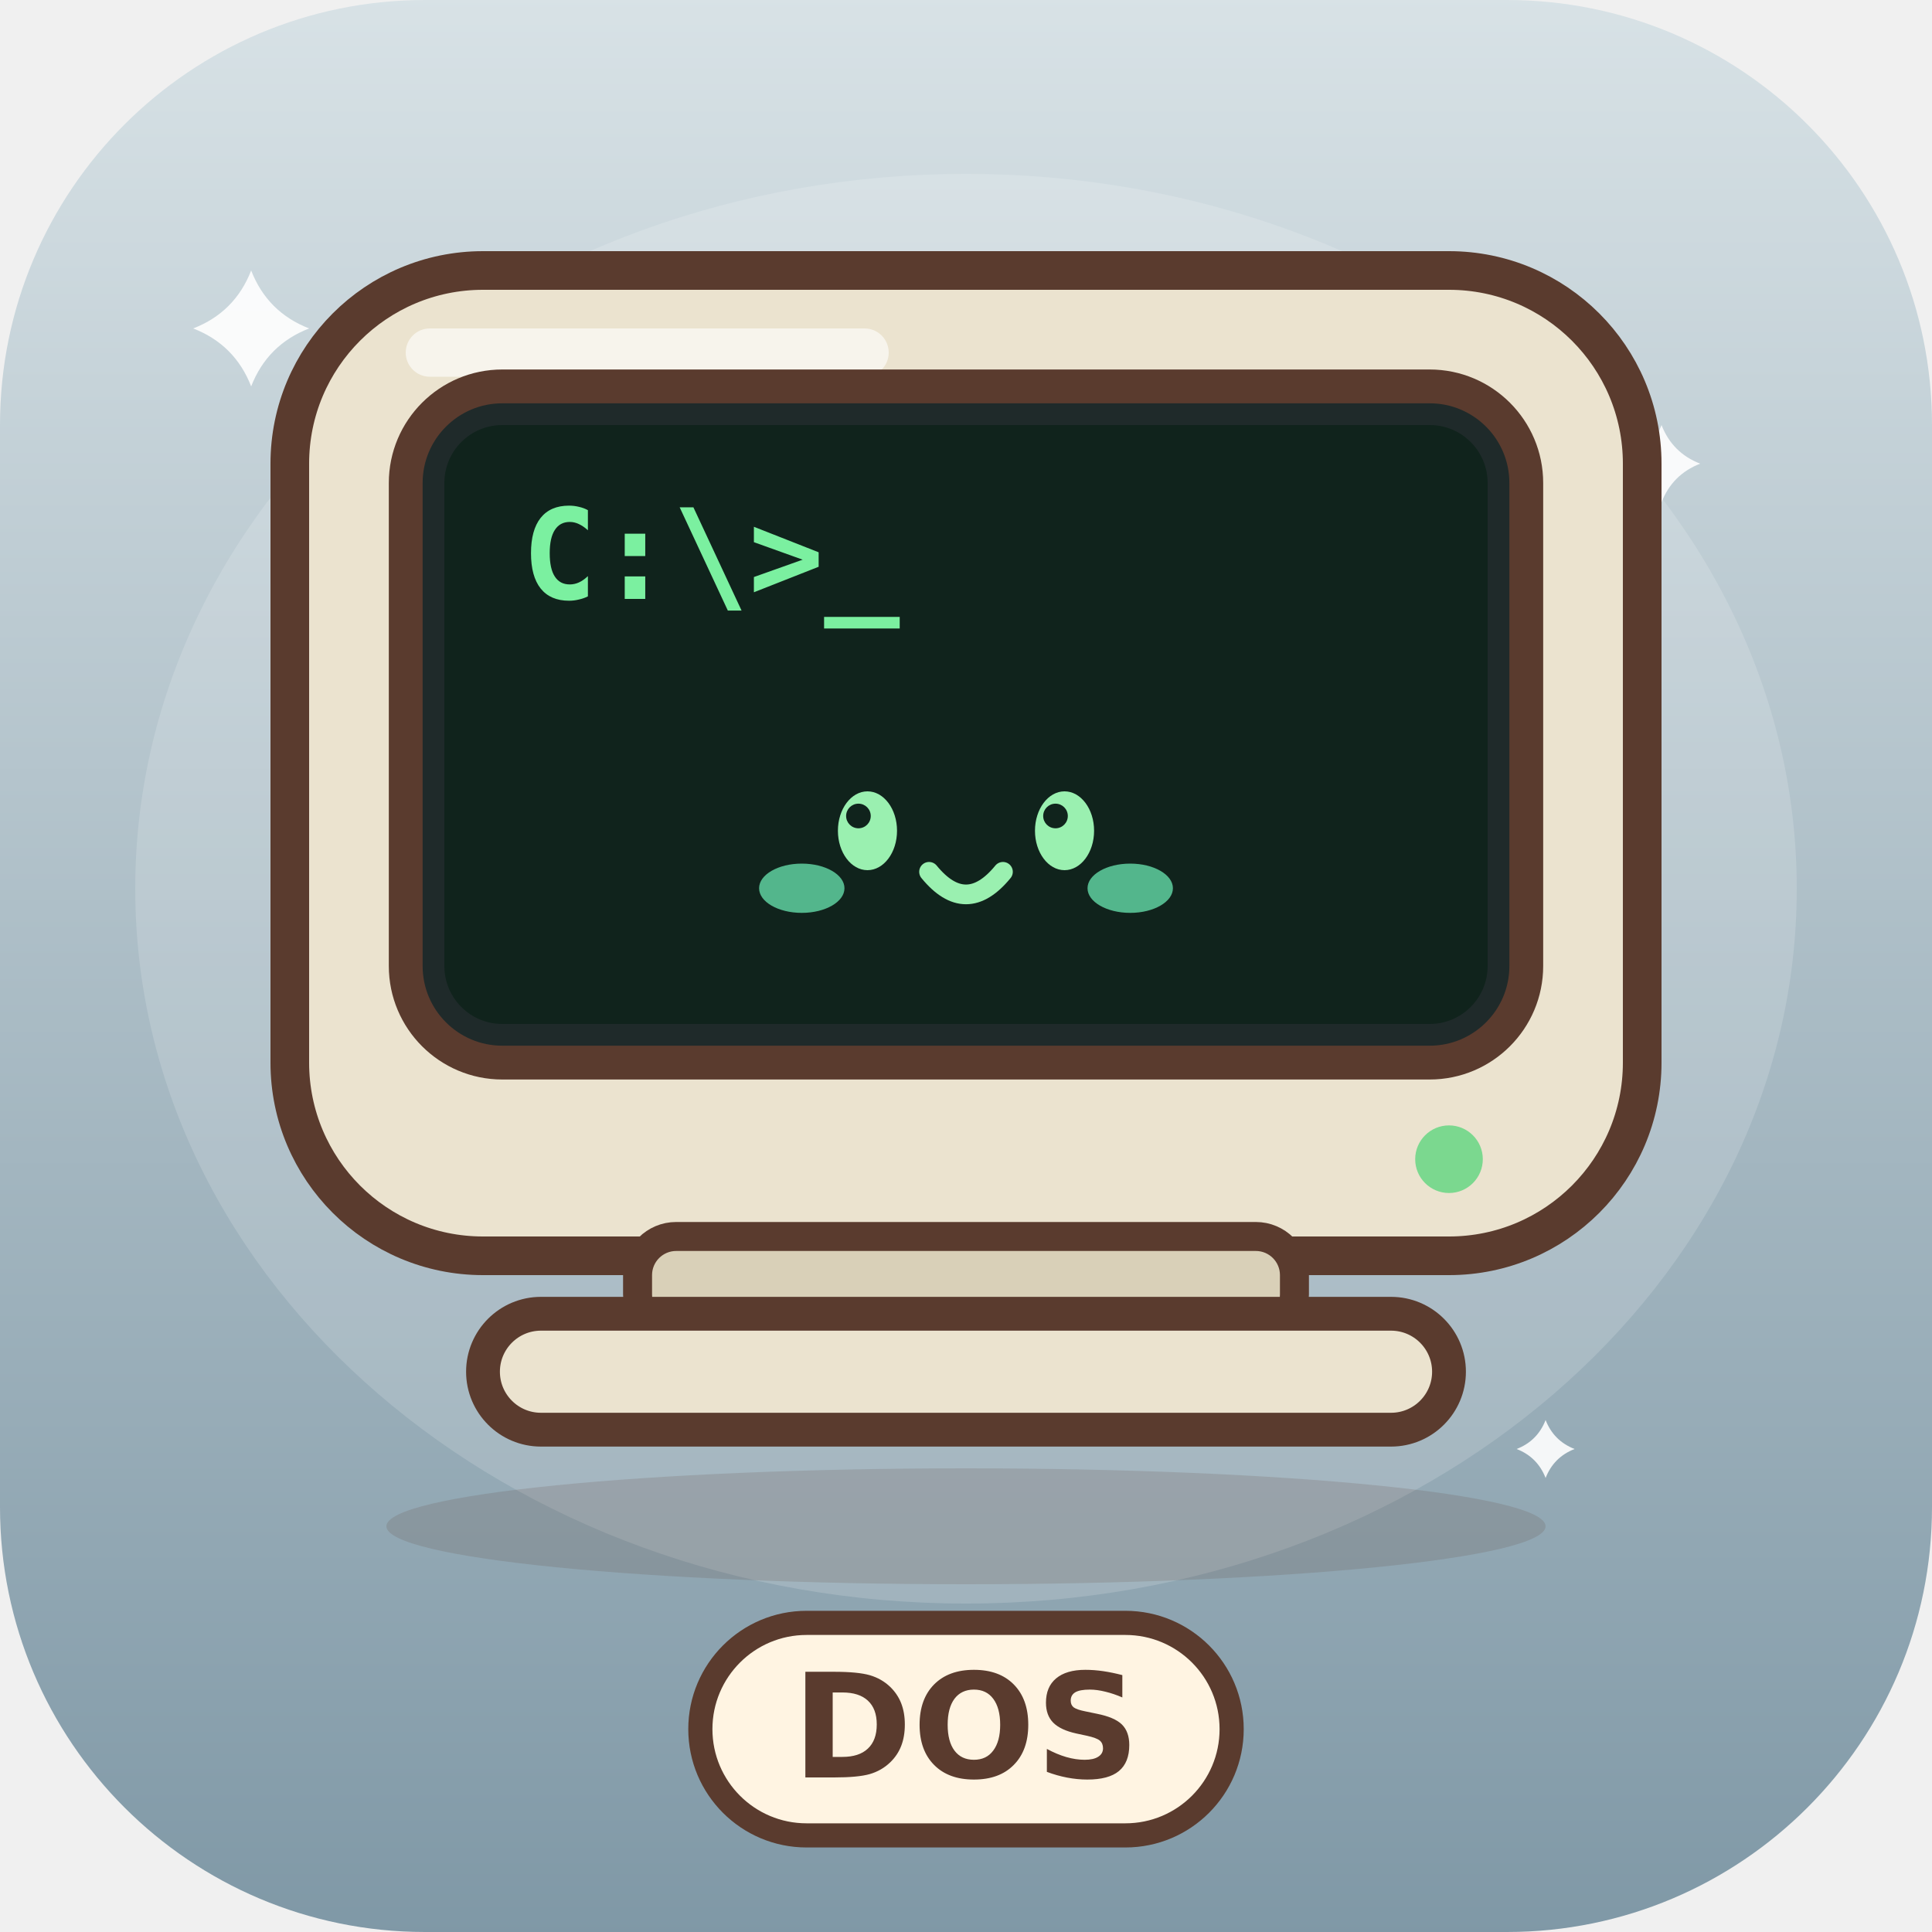
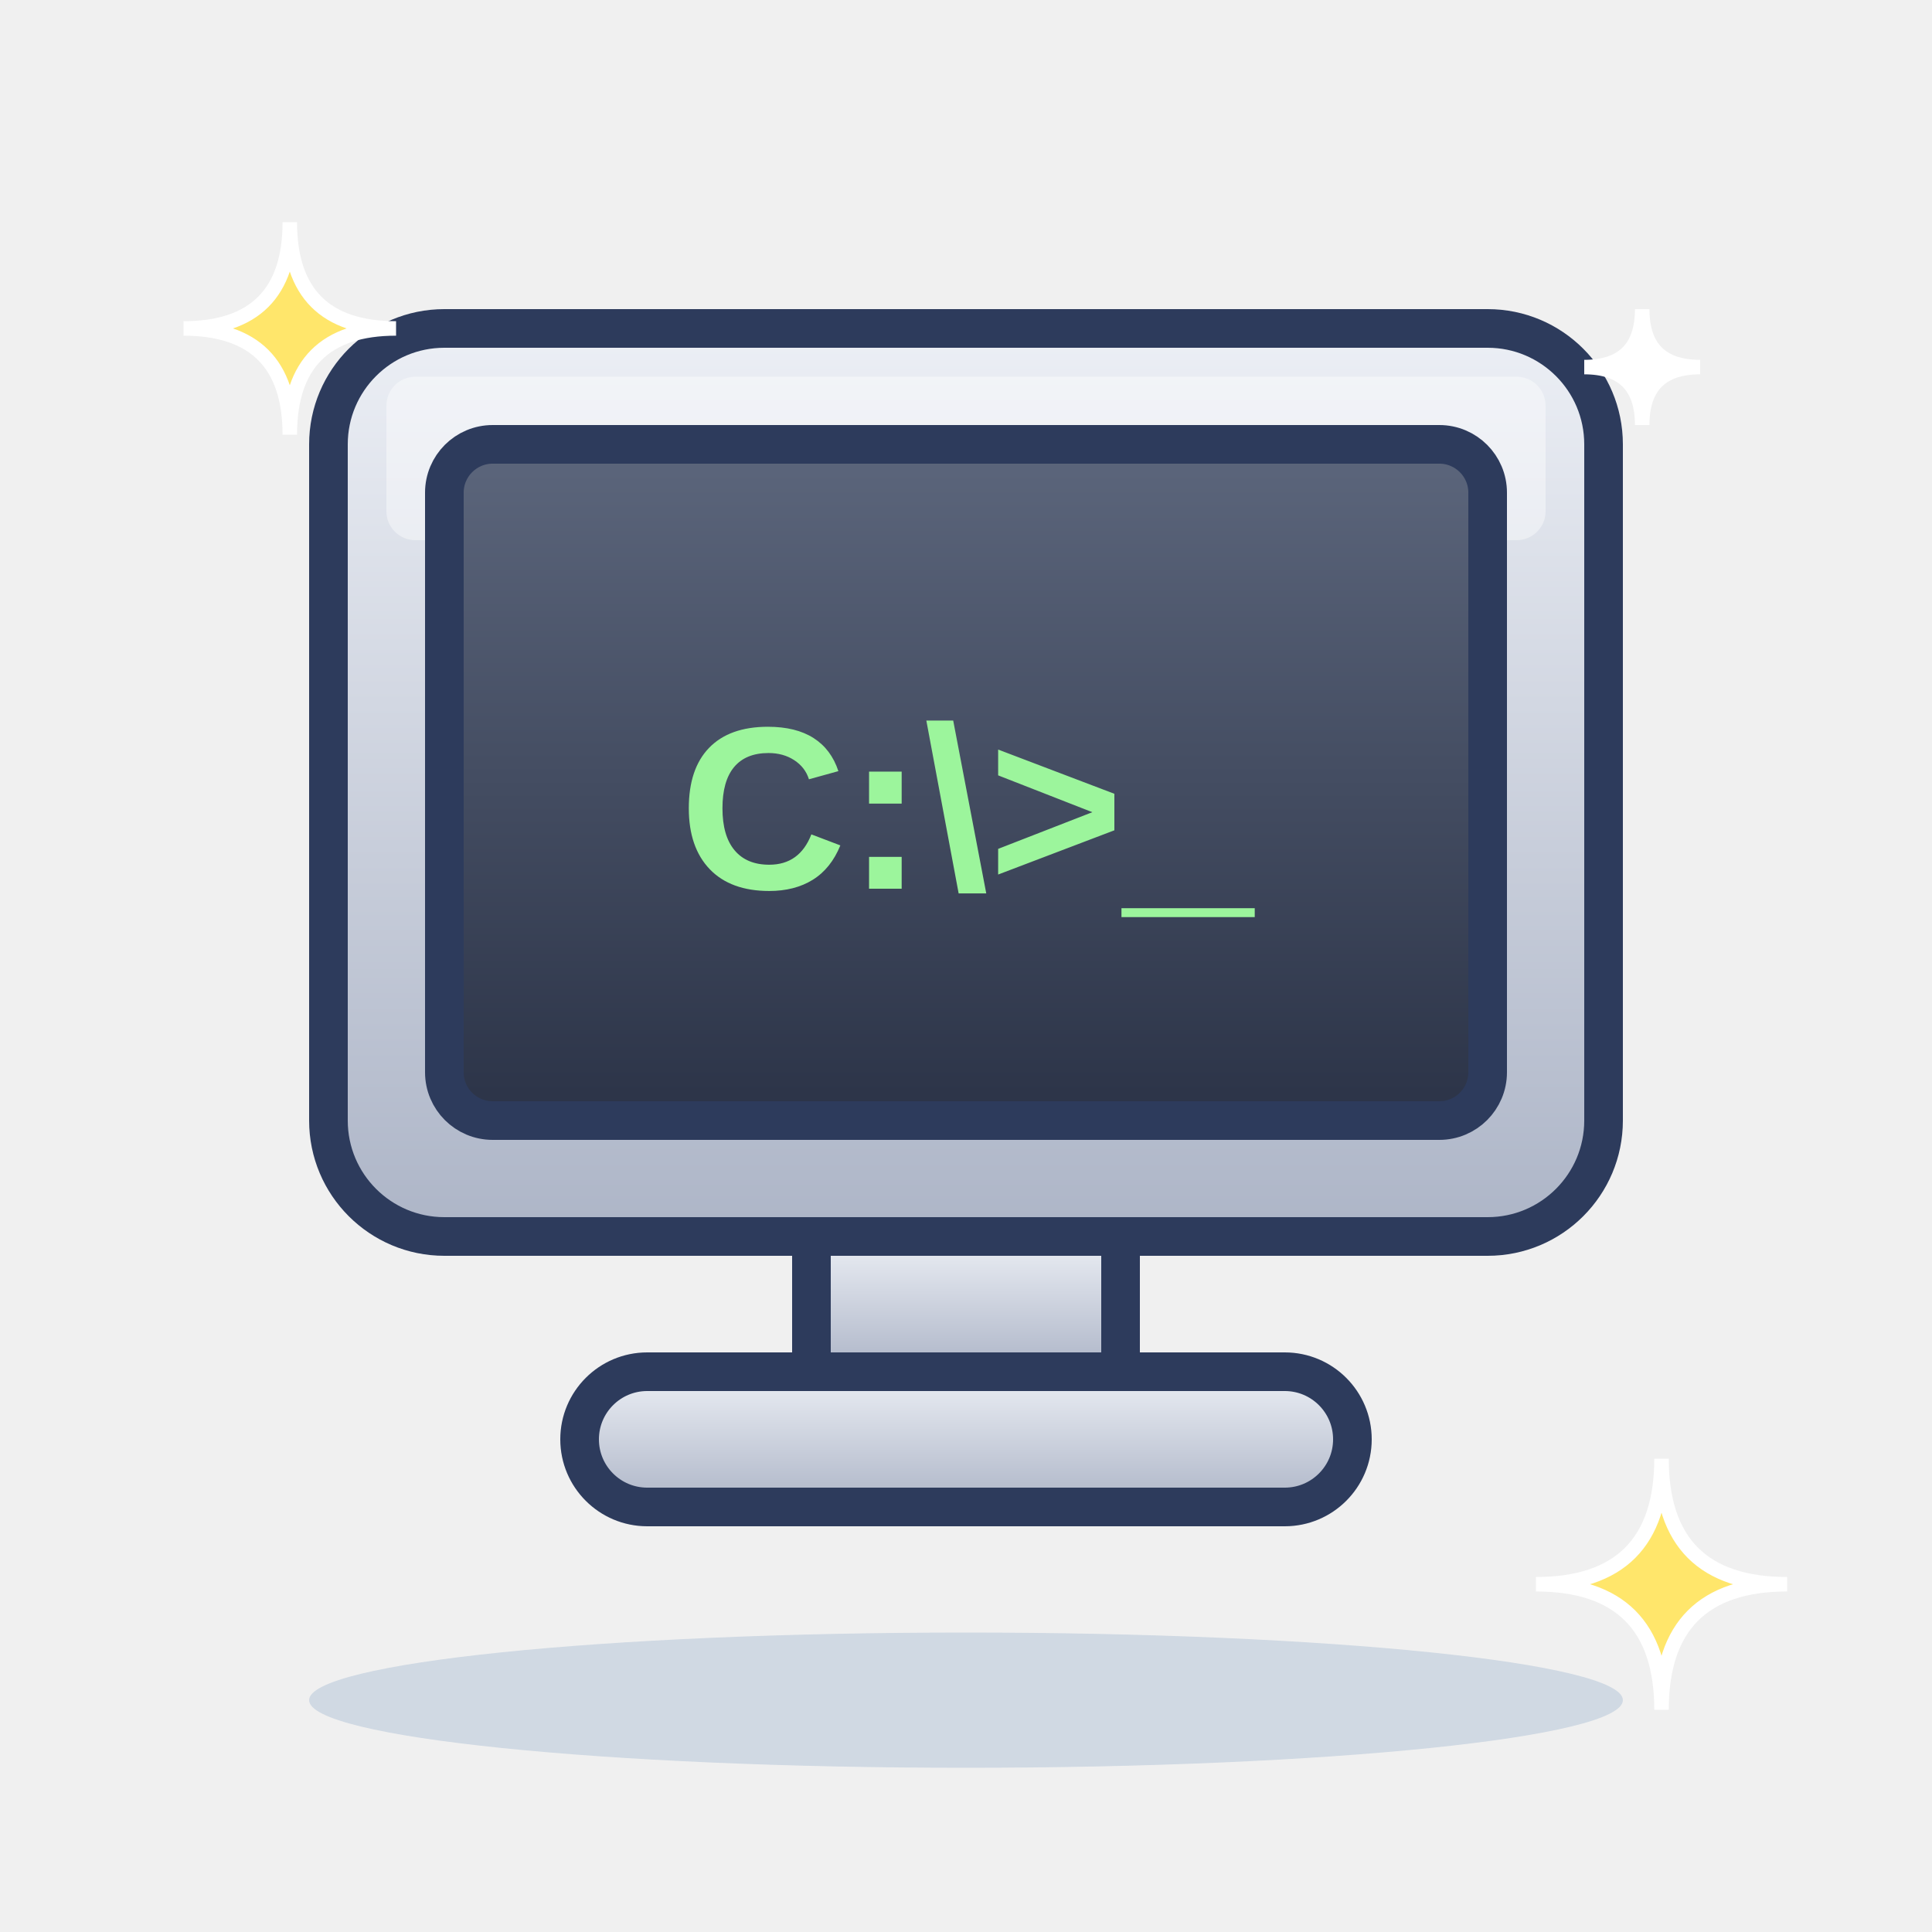
<svg xmlns="http://www.w3.org/2000/svg" viewBox="0 0 200 200" width="256" height="256">
  <defs>
-     <linearGradient id="g17" x1="0" y1="0" x2="0" y2="1">
-       <stop offset="0" stop-color="#d8e2e6" />
-       <stop offset="1" stop-color="#7f98a6" />
+     <linearGradient id="red" x1="0" y1="0" x2="0" y2="1">
+       <stop offset="0" stop-color="#ff8484" />
+       <stop offset="1" stop-color="#d9363e" />
    </linearGradient>
-     <clipPath id="c17">
-       <rect width="200" height="200" rx="44" />
-     </clipPath>
+     <linearGradient id="wh" x1="0" y1="0" x2="0" y2="1">
+       <stop offset="0" stop-color="#ffffff" />
+       <stop offset="1" stop-color="#d6dce8" />
+     </linearGradient>
+     <linearGradient id="cream" x1="0" y1="0" x2="0" y2="1">
+       <stop offset="0" stop-color="#fff7e2" />
+       <stop offset="1" stop-color="#e6d4aa" />
+     </linearGradient>
+     <linearGradient id="dk" x1="0" y1="0" x2="0" y2="1">
+       <stop offset="0" stop-color="#5c667c" />
+       <stop offset="1" stop-color="#2b3347" />
+     </linearGradient>
+     <linearGradient id="navy" x1="0" y1="0" x2="0" y2="1">
+       <stop offset="0" stop-color="#56699a" />
+       <stop offset="1" stop-color="#2a3a66" />
+     </linearGradient>
+     <linearGradient id="blu" x1="0" y1="0" x2="0" y2="1">
+       <stop offset="0" stop-color="#79bcff" />
+       <stop offset="1" stop-color="#2f70d8" />
+     </linearGradient>
+     <linearGradient id="pur" x1="0" y1="0" x2="0" y2="1">
+       <stop offset="0" stop-color="#cfaaff" />
+       <stop offset="1" stop-color="#7c50d2" />
+     </linearGradient>
+     <linearGradient id="ind" x1="0" y1="0" x2="0" y2="1">
+       <stop offset="0" stop-color="#9a8cff" />
+       <stop offset="1" stop-color="#4c3ac9" />
+     </linearGradient>
+     <linearGradient id="grn" x1="0" y1="0" x2="0" y2="1">
+       <stop offset="0" stop-color="#a6e884" />
+       <stop offset="1" stop-color="#4fa83b" />
+     </linearGradient>
+     <linearGradient id="lcd" x1="0" y1="0" x2="0" y2="1">
+       <stop offset="0" stop-color="#d2eba3" />
+       <stop offset="1" stop-color="#93bd5e" />
+     </linearGradient>
+     <linearGradient id="gry" x1="0" y1="0" x2="0" y2="1">
+       <stop offset="0" stop-color="#eceff5" />
+       <stop offset="1" stop-color="#adb5c7" />
+     </linearGradient>
+     <linearGradient id="sil" x1="0" y1="0" x2="0" y2="1">
+       <stop offset="0" stop-color="#f7f9fc" />
+       <stop offset="1" stop-color="#bcc4d4" />
+     </linearGradient>
+     <linearGradient id="yel" x1="0" y1="0" x2="0" y2="1">
+       <stop offset="0" stop-color="#ffe985" />
+       <stop offset="1" stop-color="#f3b52f" />
+     </linearGradient>
+     <linearGradient id="wood" x1="0" y1="0" x2="0" y2="1">
+       <stop offset="0" stop-color="#d39a5e" />
+       <stop offset="1" stop-color="#8c5729" />
+     </linearGradient>
+     <linearGradient id="org" x1="0" y1="0" x2="0" y2="1">
+       <stop offset="0" stop-color="#ffb870" />
+       <stop offset="1" stop-color="#ea7621" />
+     </linearGradient>
+     <linearGradient id="pnk" x1="0" y1="0" x2="0" y2="1">
+       <stop offset="0" stop-color="#ffa6cd" />
+       <stop offset="1" stop-color="#e2549c" />
+     </linearGradient>
  </defs>
-   <rect width="200" height="200" rx="44" fill="url(#g17)" />
-   <ellipse cx="100" cy="92" rx="86" ry="74" fill="#fff" opacity=".16" />
-   <path d="M26 28Q27.68 32.32 32 34Q27.68 35.68 26 40Q24.32 35.68 20 34Q24.32 32.32 26 28Z" fill="#fff" opacity="0.9" />
-   <path d="M172 44Q173.12 46.88 176 48Q173.12 49.12 172 52Q170.88 49.12 168 48Q170.88 46.88 172 44Z" fill="#fff" opacity="0.9" />
-   <path d="M160 147Q160.84 149.16 163 150Q160.84 150.84 160 153Q159.16 150.84 157 150Q159.16 149.16 160 147Z" fill="#fff" opacity="0.9" />
-   <ellipse cx="100" cy="158" rx="60" ry="6" fill="#5a3b2e" opacity=".16" />
-   <rect x="30" y="28" width="140" height="102" rx="20" fill="#ebe3cf" stroke="#5a3b2e" stroke-width="4" stroke-linejoin="round" />
-   <rect x="42" y="34" width="50" height="5" rx="2.5" fill="#fff" opacity="0.6" />
-   <rect x="42" y="40" width="116" height="70" rx="10" fill="#1f2a2a" stroke="#5a3b2e" stroke-width="3.5" stroke-linejoin="round" />
-   <rect x="46" y="44" width="108" height="62" rx="6" fill="#10231c" />
-   <text x="54" y="62" font-family="DejaVu Sans Mono,monospace" font-weight="700" font-size="13" fill="#7bf0a0">C:\&gt;_</text>
-   <ellipse cx="89.8" cy="86" rx="3.06" ry="4.08" fill="#9af0b0" />
-   <ellipse cx="110.2" cy="86" rx="3.06" ry="4.08" fill="#9af0b0" />
-   <circle cx="88.865" cy="84.47" r="1.275" fill="#10231c" />
-   <circle cx="109.265" cy="84.47" r="1.275" fill="#10231c" />
-   <ellipse cx="83.0" cy="91.95" rx="4.42" ry="2.55" fill="#5fd0a0" opacity=".85" />
-   <ellipse cx="117.0" cy="91.95" rx="4.42" ry="2.55" fill="#5fd0a0" opacity=".85" />
-   <path d="M96.175 90.25q3.825 4.675 7.65 0" fill="none" stroke="#9af0b0" stroke-width="2.04" stroke-linecap="round" />
-   <rect x="66" y="128" width="68" height="10" rx="4" fill="#d9d0b8" stroke="#5a3b2e" stroke-width="3" stroke-linejoin="round" />
-   <rect x="50" y="136" width="100" height="12" rx="6" fill="#ebe3cf" stroke="#5a3b2e" stroke-width="3.5" stroke-linejoin="round" />
-   <circle cx="150" cy="120" r="3.5" fill="#7bd88f" />
-   <rect x="72.5" y="168" width="55" height="22" rx="11" fill="#fff4e2" stroke="#5a3b2e" stroke-width="2.5" />
-   <text x="100" y="184" font-family="Jua,Gowun Dodum,DejaVu Sans,Arial,sans-serif" font-weight="900" font-size="15" text-anchor="middle" fill="#5a3b2e">DOS</text>
+   <ellipse cx="100" cy="176" rx="68" ry="7" fill="#3b6ea8" opacity=".18" />
+   <rect x="34" y="34" width="132" height="94" rx="12" fill="url(#gry)" stroke="#2d3b5c" stroke-width="4" stroke-linejoin="round" stroke-linecap="round" />
+   <rect x="40" y="39" width="120" height="16.92" rx="3" fill="#fff" opacity=".4" />
+   <rect x="46" y="46" width="108" height="70" rx="5" fill="url(#dk)" stroke="#2d3b5c" stroke-width="4" stroke-linejoin="round" stroke-linecap="round" />
+   <text x="100" y="92" font-family="Arial Black,Arial,sans-serif" font-weight="900" font-size="24" fill="#9cf59c" text-anchor="middle">C:\&gt;_</text>
+   <rect x="84" y="128" width="32" height="14" rx="2" fill="url(#gry)" stroke="#2d3b5c" stroke-width="4" stroke-linejoin="round" stroke-linecap="round" />
+   <rect x="60" y="142" width="80" height="14" rx="7" fill="url(#gry)" stroke="#2d3b5c" stroke-width="4" stroke-linejoin="round" stroke-linecap="round" />
+   <path d="M30 23Q30 34 41 34Q30 34 30 45Q30 34 19 34Q30 34 30 23Z" fill="#ffe66b" stroke="#fff" stroke-width="1.5" />
+   <path d="M172 151Q172 164 185 164Q172 164 172 177Q172 164 159 164Q172 164 172 151Z" fill="#ffe66b" stroke="#fff" stroke-width="1.5" />
+   <path d="M170 32Q170 38 176 38Q170 38 170 44Q170 38 164 38Q170 38 170 32Z" fill="#fff" stroke="#fff" stroke-width="1.5" />
</svg>
